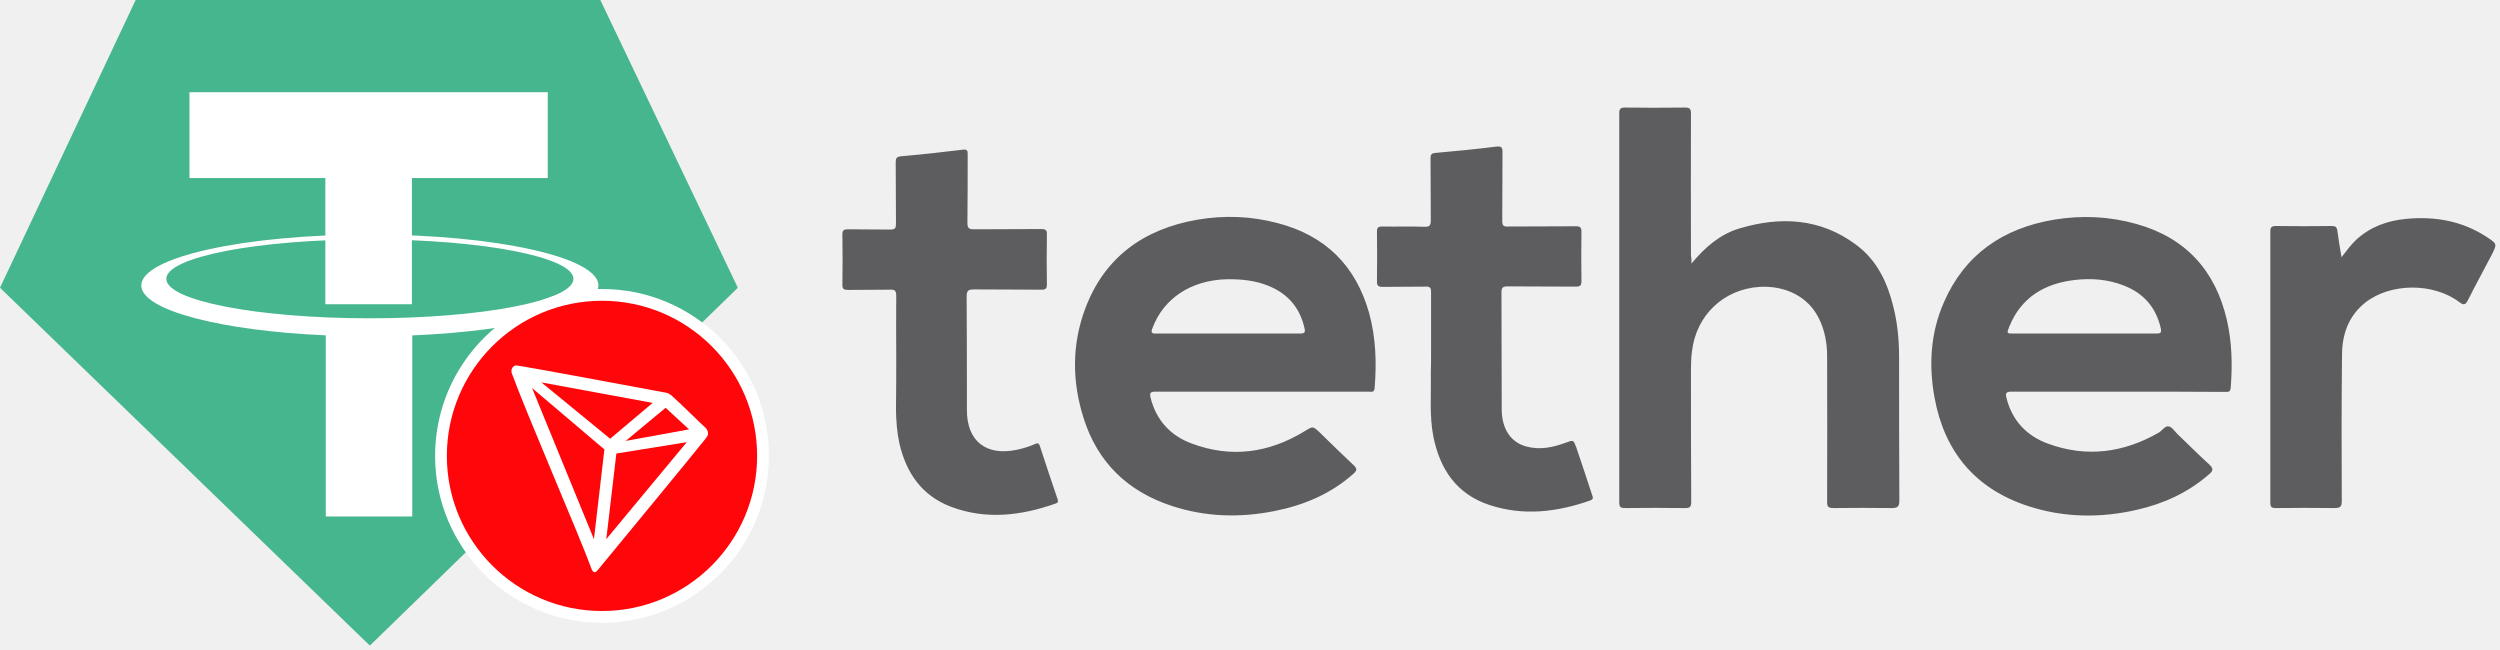
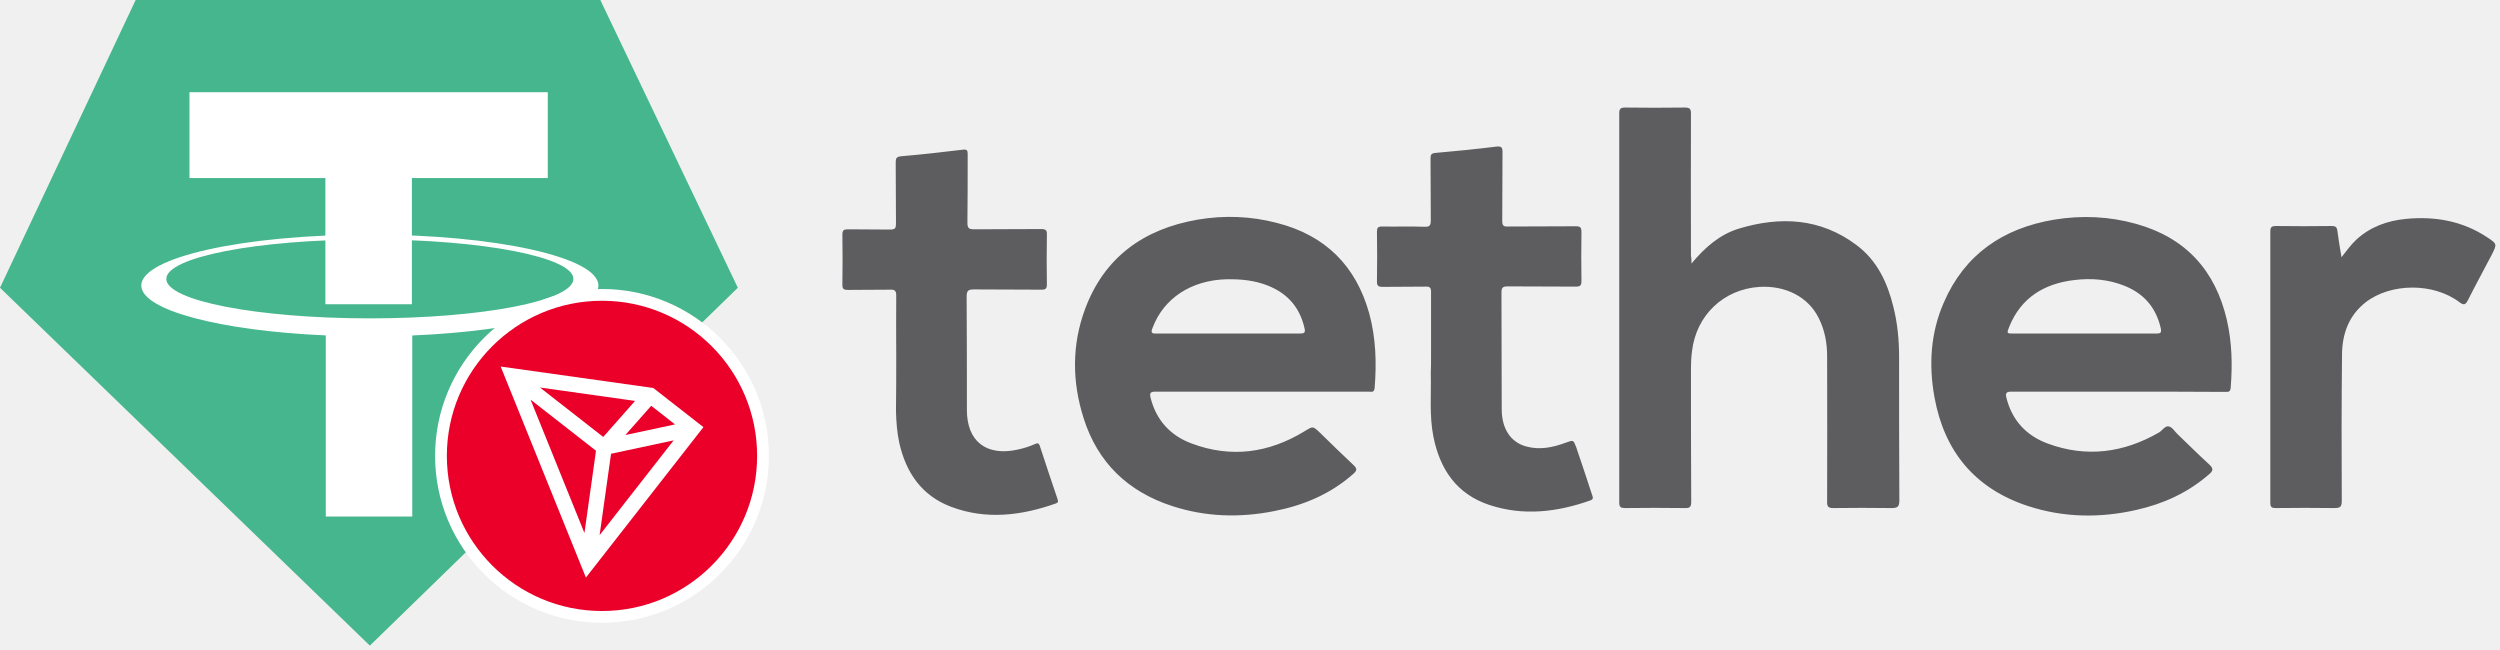
<svg xmlns="http://www.w3.org/2000/svg" width="154" height="40" viewBox="0 0 154 40" fill="none">
-   <g clip-path="url(#clip0_11727_216132)">
-     <path d="M104.195 16.234C105.04 15.219 105.949 14.438 107.129 14.078C109.681 13.312 112.137 13.438 114.337 15.078C115.629 16.031 116.267 17.406 116.633 18.906C116.889 19.922 116.984 20.953 116.984 22C116.984 24.938 116.984 27.875 117 30.828C117 31.219 116.889 31.297 116.506 31.297C115.31 31.281 114.13 31.281 112.934 31.297C112.615 31.297 112.551 31.203 112.551 30.922C112.567 27.938 112.551 24.938 112.551 21.953C112.551 21.125 112.408 20.328 112.025 19.578C111.387 18.297 110 17.578 108.389 17.672C106.173 17.812 104.482 19.422 104.227 21.641C104.179 22 104.163 22.359 104.163 22.719C104.163 25.453 104.163 28.172 104.179 30.906C104.179 31.203 104.115 31.312 103.781 31.297C102.553 31.281 101.325 31.281 100.097 31.297C99.842 31.297 99.746 31.234 99.746 30.969V6.969C99.746 6.688 99.842 6.625 100.113 6.625C101.341 6.641 102.569 6.641 103.796 6.625C104.099 6.625 104.163 6.719 104.163 7C104.147 9.922 104.163 12.859 104.163 15.781C104.195 15.875 104.195 16 104.195 16.234ZM77.74 24.125H71.202C70.851 24.125 70.803 24.203 70.883 24.531C71.234 25.891 72.095 26.828 73.386 27.312C75.826 28.234 78.154 27.906 80.339 26.578C80.881 26.25 80.85 26.219 81.328 26.672C82.014 27.344 82.683 28 83.385 28.656C83.592 28.859 83.608 28.969 83.385 29.172C81.982 30.422 80.323 31.125 78.489 31.484C76.368 31.906 74.264 31.844 72.207 31.172C69.464 30.281 67.614 28.484 66.753 25.766C66.035 23.516 66.019 21.234 66.848 19.016C68.028 15.859 70.436 14.109 73.769 13.531C75.412 13.25 77.054 13.312 78.665 13.734C81.663 14.5 83.528 16.391 84.342 19.297C84.756 20.812 84.804 22.359 84.677 23.906C84.645 24.203 84.469 24.125 84.31 24.125H77.74ZM75.651 20.547H80.052C80.323 20.547 80.435 20.516 80.355 20.203C80.068 18.953 79.335 18.094 78.139 17.609C77.309 17.266 76.432 17.188 75.539 17.203C73.371 17.266 71.68 18.375 70.995 20.203C70.883 20.484 70.931 20.562 71.25 20.547H75.651ZM130.459 24.125H123.921C123.57 24.125 123.522 24.219 123.602 24.531C123.953 25.906 124.83 26.844 126.153 27.328C128.53 28.203 130.826 27.891 132.995 26.641C133.202 26.516 133.361 26.219 133.601 26.266C133.808 26.312 133.951 26.562 134.127 26.734C134.781 27.359 135.418 28 136.088 28.609C136.375 28.875 136.327 29.016 136.056 29.234C134.781 30.344 133.282 31.031 131.623 31.406C129.375 31.922 127.126 31.891 124.926 31.172C121.641 30.094 119.775 27.797 119.169 24.5C118.802 22.5 118.914 20.516 119.743 18.625C121.019 15.688 123.363 14.062 126.536 13.531C128.242 13.25 129.949 13.328 131.607 13.797C134.669 14.656 136.471 16.688 137.173 19.703C137.491 21.078 137.523 22.469 137.412 23.875C137.396 24.172 137.236 24.141 137.045 24.141C134.844 24.125 132.644 24.125 130.459 24.125ZM128.386 20.547H132.835C133.09 20.547 133.154 20.5 133.106 20.234C132.819 18.953 132.07 18.078 130.842 17.594C129.853 17.203 128.817 17.125 127.78 17.25C125.914 17.469 124.495 18.344 123.777 20.109C123.602 20.547 123.602 20.547 124.064 20.547H128.386ZM55.208 21.922C55.208 20.688 55.192 19.438 55.208 18.203C55.208 17.906 55.112 17.828 54.825 17.844C53.964 17.859 53.103 17.844 52.241 17.859C51.986 17.859 51.891 17.812 51.891 17.547C51.907 16.516 51.907 15.484 51.891 14.453C51.891 14.188 51.97 14.125 52.225 14.125C53.103 14.141 53.98 14.125 54.841 14.141C55.144 14.141 55.192 14.047 55.192 13.781C55.176 12.531 55.192 11.281 55.176 10.016C55.176 9.766 55.208 9.656 55.511 9.625C56.786 9.516 58.046 9.375 59.322 9.219C59.593 9.188 59.609 9.297 59.609 9.5C59.609 10.906 59.609 12.328 59.593 13.734C59.593 14.047 59.688 14.125 59.992 14.125C61.379 14.109 62.75 14.125 64.138 14.109C64.425 14.109 64.504 14.188 64.488 14.469C64.472 15.484 64.472 16.5 64.488 17.516C64.488 17.781 64.409 17.844 64.153 17.844C62.766 17.828 61.395 17.844 60.007 17.828C59.657 17.828 59.545 17.891 59.545 18.266C59.561 20.594 59.561 22.922 59.561 25.266C59.561 27.172 60.741 28.109 62.654 27.703C63.021 27.625 63.388 27.516 63.739 27.359C63.914 27.281 63.994 27.281 64.058 27.484C64.409 28.562 64.775 29.656 65.142 30.734C65.19 30.875 65.206 30.953 65.031 31.016C62.91 31.766 60.741 32.031 58.588 31.219C56.77 30.531 55.813 29.109 55.399 27.297C55.255 26.641 55.208 25.969 55.192 25.297C55.208 24.188 55.208 23.062 55.208 21.922ZM88.153 21.891V17.984C88.153 17.734 88.089 17.641 87.818 17.656C86.925 17.672 86.048 17.656 85.155 17.672C84.916 17.672 84.82 17.609 84.82 17.359C84.836 16.328 84.836 15.297 84.82 14.266C84.82 14.031 84.884 13.953 85.139 13.953C86.016 13.969 86.893 13.938 87.754 13.969C88.089 13.984 88.137 13.859 88.137 13.562C88.121 12.297 88.137 11.031 88.121 9.766C88.121 9.578 88.137 9.453 88.392 9.422C89.652 9.312 90.912 9.188 92.171 9.031C92.475 9 92.554 9.062 92.554 9.359C92.538 10.781 92.554 12.188 92.538 13.609C92.538 13.891 92.618 13.969 92.889 13.953C94.276 13.938 95.68 13.953 97.067 13.938C97.354 13.938 97.418 14.016 97.418 14.297C97.402 15.297 97.402 16.312 97.418 17.312C97.418 17.594 97.338 17.656 97.051 17.656C95.664 17.641 94.26 17.656 92.873 17.641C92.57 17.641 92.49 17.719 92.49 18.016C92.506 20.406 92.49 22.797 92.506 25.203C92.506 26.406 93.049 27.234 94.005 27.5C94.85 27.734 95.664 27.562 96.461 27.266C96.924 27.094 96.924 27.094 97.099 27.562C97.434 28.531 97.753 29.516 98.072 30.484C98.12 30.625 98.183 30.75 97.96 30.828C95.919 31.547 93.846 31.797 91.757 31.109C89.716 30.438 88.695 28.891 88.296 26.891C88.041 25.594 88.169 24.297 88.137 23C88.153 22.641 88.153 22.266 88.153 21.891ZM144.237 15.844C144.556 15.438 144.827 15.062 145.162 14.75C146.023 13.969 147.059 13.594 148.207 13.484C149.993 13.312 151.684 13.609 153.199 14.609C153.837 15.031 153.821 15.031 153.486 15.703C153.007 16.625 152.497 17.547 152.035 18.469C151.891 18.75 151.795 18.844 151.492 18.609C149.898 17.406 147.267 17.422 145.72 18.625C144.683 19.438 144.285 20.562 144.269 21.812C144.237 24.828 144.237 27.844 144.253 30.859C144.253 31.234 144.141 31.297 143.79 31.297C142.594 31.281 141.382 31.281 140.186 31.297C139.915 31.297 139.852 31.219 139.852 30.969V14.266C139.852 13.984 139.931 13.922 140.218 13.922C141.351 13.938 142.499 13.938 143.631 13.922C143.87 13.922 143.95 13.984 143.982 14.219C144.045 14.734 144.141 15.266 144.237 15.844Z" fill="#5D5C5F" />
-     <mask id="mask0_11727_216132" style="mask-type:luminance" maskUnits="userSpaceOnUse" x="0" y="0" width="46" height="40">
-       <path d="M45.451 0H0V39.77H45.451V0Z" fill="white" />
-     </mask>
-     <g mask="url(#mask0_11727_216132)">
+   <g clip-path="url(#clip0_14466_80649)">
+     <g clip-path="url(#clip1_14466_80649)">
+       <path d="M104.195 16.234C105.04 15.219 105.949 14.438 107.129 14.078C109.681 13.312 112.137 13.438 114.337 15.078C115.629 16.031 116.267 17.406 116.633 18.906C116.889 19.922 116.984 20.953 116.984 22C116.984 24.938 116.984 27.875 117 30.828C117 31.219 116.889 31.297 116.506 31.297C115.31 31.281 114.13 31.281 112.934 31.297C112.615 31.297 112.551 31.203 112.551 30.922C112.567 27.938 112.551 24.938 112.551 21.953C112.551 21.125 112.408 20.328 112.025 19.578C111.387 18.297 110 17.578 108.389 17.672C106.173 17.812 104.482 19.422 104.227 21.641C104.179 22 104.163 22.359 104.163 22.719C104.163 25.453 104.163 28.172 104.179 30.906C104.179 31.203 104.115 31.312 103.781 31.297C102.553 31.281 101.325 31.281 100.097 31.297C99.842 31.297 99.746 31.234 99.746 30.969V6.969C99.746 6.688 99.842 6.625 100.113 6.625C101.341 6.641 102.569 6.641 103.796 6.625C104.099 6.625 104.163 6.719 104.163 7C104.147 9.922 104.163 12.859 104.163 15.781C104.195 15.875 104.195 16 104.195 16.234ZM77.74 24.125H71.202C70.851 24.125 70.803 24.203 70.883 24.531C71.234 25.891 72.095 26.828 73.386 27.312C75.826 28.234 78.154 27.906 80.339 26.578C80.881 26.25 80.85 26.219 81.328 26.672C82.014 27.344 82.683 28 83.385 28.656C83.592 28.859 83.608 28.969 83.385 29.172C81.982 30.422 80.323 31.125 78.489 31.484C76.368 31.906 74.264 31.844 72.207 31.172C69.464 30.281 67.614 28.484 66.753 25.766C66.035 23.516 66.019 21.234 66.848 19.016C68.028 15.859 70.436 14.109 73.769 13.531C75.412 13.25 77.054 13.312 78.665 13.734C81.663 14.5 83.528 16.391 84.342 19.297C84.756 20.812 84.804 22.359 84.677 23.906C84.645 24.203 84.469 24.125 84.31 24.125H77.74ZM75.651 20.547H80.052C80.323 20.547 80.435 20.516 80.355 20.203C80.068 18.953 79.335 18.094 78.139 17.609C77.309 17.266 76.432 17.188 75.539 17.203C73.371 17.266 71.68 18.375 70.995 20.203C70.883 20.484 70.931 20.562 71.25 20.547H75.651ZM130.459 24.125H123.921C123.57 24.125 123.522 24.219 123.602 24.531C123.953 25.906 124.83 26.844 126.153 27.328C128.53 28.203 130.826 27.891 132.995 26.641C133.202 26.516 133.361 26.219 133.601 26.266C133.808 26.312 133.951 26.562 134.127 26.734C134.781 27.359 135.418 28 136.088 28.609C136.375 28.875 136.327 29.016 136.056 29.234C134.781 30.344 133.282 31.031 131.623 31.406C129.375 31.922 127.126 31.891 124.926 31.172C121.641 30.094 119.775 27.797 119.169 24.5C118.802 22.5 118.914 20.516 119.743 18.625C121.019 15.688 123.363 14.062 126.536 13.531C128.242 13.25 129.949 13.328 131.607 13.797C134.669 14.656 136.471 16.688 137.173 19.703C137.491 21.078 137.523 22.469 137.412 23.875C137.396 24.172 137.236 24.141 137.045 24.141C134.844 24.125 132.644 24.125 130.459 24.125ZM128.386 20.547H132.835C133.09 20.547 133.154 20.5 133.106 20.234C132.819 18.953 132.07 18.078 130.842 17.594C129.853 17.203 128.817 17.125 127.78 17.25C125.914 17.469 124.495 18.344 123.777 20.109C123.602 20.547 123.602 20.547 124.064 20.547H128.386ZM55.208 21.922C55.208 20.688 55.192 19.438 55.208 18.203C55.208 17.906 55.112 17.828 54.825 17.844C53.964 17.859 53.103 17.844 52.241 17.859C51.986 17.859 51.891 17.812 51.891 17.547C51.907 16.516 51.907 15.484 51.891 14.453C51.891 14.188 51.97 14.125 52.225 14.125C53.103 14.141 53.98 14.125 54.841 14.141C55.144 14.141 55.192 14.047 55.192 13.781C55.176 12.531 55.192 11.281 55.176 10.016C55.176 9.766 55.208 9.656 55.511 9.625C56.786 9.516 58.046 9.375 59.322 9.219C59.593 9.188 59.609 9.297 59.609 9.5C59.609 10.906 59.609 12.328 59.593 13.734C59.593 14.047 59.688 14.125 59.992 14.125C61.379 14.109 62.75 14.125 64.138 14.109C64.425 14.109 64.504 14.188 64.488 14.469C64.472 15.484 64.472 16.5 64.488 17.516C64.488 17.781 64.409 17.844 64.153 17.844C62.766 17.828 61.395 17.844 60.007 17.828C59.657 17.828 59.545 17.891 59.545 18.266C59.561 20.594 59.561 22.922 59.561 25.266C59.561 27.172 60.741 28.109 62.654 27.703C63.021 27.625 63.388 27.516 63.739 27.359C63.914 27.281 63.994 27.281 64.058 27.484C64.409 28.562 64.775 29.656 65.142 30.734C65.19 30.875 65.206 30.953 65.031 31.016C62.91 31.766 60.741 32.031 58.588 31.219C56.77 30.531 55.813 29.109 55.399 27.297C55.255 26.641 55.208 25.969 55.192 25.297C55.208 24.188 55.208 23.062 55.208 21.922ZM88.153 21.891V17.984C88.153 17.734 88.089 17.641 87.818 17.656C86.925 17.672 86.048 17.656 85.155 17.672C84.916 17.672 84.82 17.609 84.82 17.359C84.836 16.328 84.836 15.297 84.82 14.266C84.82 14.031 84.884 13.953 85.139 13.953C86.016 13.969 86.893 13.938 87.754 13.969C88.089 13.984 88.137 13.859 88.137 13.562C88.121 12.297 88.137 11.031 88.121 9.766C88.121 9.578 88.137 9.453 88.392 9.422C89.652 9.312 90.912 9.188 92.171 9.031C92.475 9 92.554 9.062 92.554 9.359C92.538 10.781 92.554 12.188 92.538 13.609C92.538 13.891 92.618 13.969 92.889 13.953C94.276 13.938 95.68 13.953 97.067 13.938C97.354 13.938 97.418 14.016 97.418 14.297C97.402 15.297 97.402 16.312 97.418 17.312C97.418 17.594 97.338 17.656 97.051 17.656C95.664 17.641 94.26 17.656 92.873 17.641C92.57 17.641 92.49 17.719 92.49 18.016C92.506 20.406 92.49 22.797 92.506 25.203C92.506 26.406 93.049 27.234 94.005 27.5C94.85 27.734 95.664 27.562 96.461 27.266C96.924 27.094 96.924 27.094 97.099 27.562C97.434 28.531 97.753 29.516 98.072 30.484C98.12 30.625 98.183 30.75 97.96 30.828C95.919 31.547 93.846 31.797 91.757 31.109C89.716 30.438 88.695 28.891 88.296 26.891C88.041 25.594 88.169 24.297 88.137 23C88.153 22.641 88.153 22.266 88.153 21.891ZM144.237 15.844C144.556 15.438 144.827 15.062 145.162 14.75C146.023 13.969 147.059 13.594 148.207 13.484C149.993 13.312 151.684 13.609 153.199 14.609C153.837 15.031 153.821 15.031 153.486 15.703C153.007 16.625 152.497 17.547 152.035 18.469C151.891 18.75 151.795 18.844 151.492 18.609C149.898 17.406 147.267 17.422 145.72 18.625C144.683 19.438 144.285 20.562 144.269 21.812C144.237 24.828 144.237 27.844 144.253 30.859C144.253 31.234 144.141 31.297 143.79 31.297C142.594 31.281 141.382 31.281 140.186 31.297C139.915 31.297 139.852 31.219 139.852 30.969V14.266C139.852 13.984 139.931 13.922 140.218 13.922C141.351 13.938 142.499 13.938 143.631 13.922C143.87 13.922 143.95 13.984 143.982 14.219C144.045 14.734 144.141 15.266 144.237 15.844Z" fill="#5D5C5F" />
+     </g>
+     <g clip-path="url(#clip2_14466_80649)">
      <path d="M8.357 0L0 17.726L22.783 39.77L45.451 17.726L36.979 0H8.357Z" fill="#45B68D" />
      <path d="M33.743 5.68H11.672V10.968H20.043V18.741H25.372V10.968H33.743V5.68Z" fill="white" />
-       <path d="M22.783 19.607C15.858 19.607 10.244 18.519 10.244 17.177C10.244 15.835 15.858 14.747 22.783 14.747C29.708 14.747 35.322 15.835 35.322 17.177C35.322 18.519 29.708 19.607 22.783 19.607ZM36.862 17.582C36.862 15.852 30.559 14.449 22.783 14.449C15.007 14.449 8.703 15.852 8.703 17.582C8.703 19.106 13.591 20.376 20.068 20.657V31.815H25.396V20.661C31.923 20.389 36.862 19.114 36.862 17.582Z" fill="white" />
+       <path d="M22.783 19.611C15.858 19.611 10.244 18.523 10.244 17.181C10.244 15.839 15.858 14.751 22.783 14.751C29.708 14.751 35.322 15.839 35.322 17.181C35.322 18.523 29.708 19.611 22.783 19.611ZM36.862 17.586C36.862 15.856 30.559 14.453 22.783 14.453C15.007 14.453 8.703 15.856 8.703 17.586C8.703 19.11 13.591 20.38 20.068 20.661V31.819H25.396V20.665C31.923 20.393 36.862 19.118 36.862 17.586Z" fill="white" />
    </g>
-     <path d="M37.083 38.001C42.56 38.001 47.001 33.56 47.001 28.082C47.001 22.605 42.56 18.164 37.083 18.164C31.605 18.164 27.164 22.605 27.164 28.082C27.164 33.56 31.605 38.001 37.083 38.001Z" fill="#FF060A" stroke="white" stroke-width="0.725" />
-     <path d="M43.453 26.346C42.856 25.795 42.029 24.953 41.357 24.355L41.317 24.328C41.251 24.274 41.176 24.233 41.096 24.204C39.473 23.902 31.922 22.49 31.775 22.508C31.733 22.514 31.694 22.529 31.659 22.552L31.621 22.582C31.575 22.629 31.539 22.686 31.518 22.749L31.508 22.775V22.916V22.938C32.358 25.305 35.715 33.06 36.376 34.879C36.415 35.003 36.491 35.238 36.632 35.249H36.664C36.74 35.249 37.062 34.823 37.062 34.823C37.062 34.823 42.828 27.832 43.411 27.087C43.487 26.995 43.553 26.897 43.61 26.792C43.625 26.711 43.618 26.627 43.59 26.549C43.563 26.471 43.516 26.401 43.453 26.346ZM38.541 27.161L41.002 25.12L42.446 26.45L38.541 27.161ZM37.586 27.027L33.349 23.555L40.204 24.819L37.586 27.027ZM37.968 27.937L42.304 27.238L37.347 33.211L37.968 27.937ZM32.774 23.902L37.231 27.684L36.587 33.215L32.774 23.902Z" fill="white" />
+     <path d="M37.083 38.001C42.56 38.001 47.001 33.56 47.001 28.082C47.001 22.605 42.56 18.164 37.083 18.164C31.605 18.164 27.164 22.605 27.164 28.082C27.164 33.56 31.605 38.001 37.083 38.001Z" fill="#EA0029" stroke="white" stroke-width="0.725" />
+     <path d="M40.243 23.9L30.84 22.578L36.092 35.578L43.331 26.312L40.243 23.9ZM41.581 26.143L38.524 26.797L40.114 24.997L41.58 26.143H41.581ZM39.12 24.695L37.159 26.916L33.263 23.872L39.12 24.696V24.695ZM36.001 32.833L32.681 24.616L36.713 27.766L36.001 32.833H36.001ZM36.936 32.964L37.641 27.951L41.497 27.126L36.937 32.964H36.936Z" fill="white" />
  </g>
  <defs>
-     <clipPath id="clip0_11727_216132">
+     <clipPath id="clip0_14466_80649">
      <rect width="154" height="40" fill="white" />
+     </clipPath>
+     <clipPath id="clip1_14466_80649">
+       <rect width="101.824" height="25.132" fill="white" transform="translate(51.8906 6.625)" />
+     </clipPath>
+     <clipPath id="clip2_14466_80649">
+       <rect width="45.451" height="39.77" fill="white" />
    </clipPath>
  </defs>
</svg>
